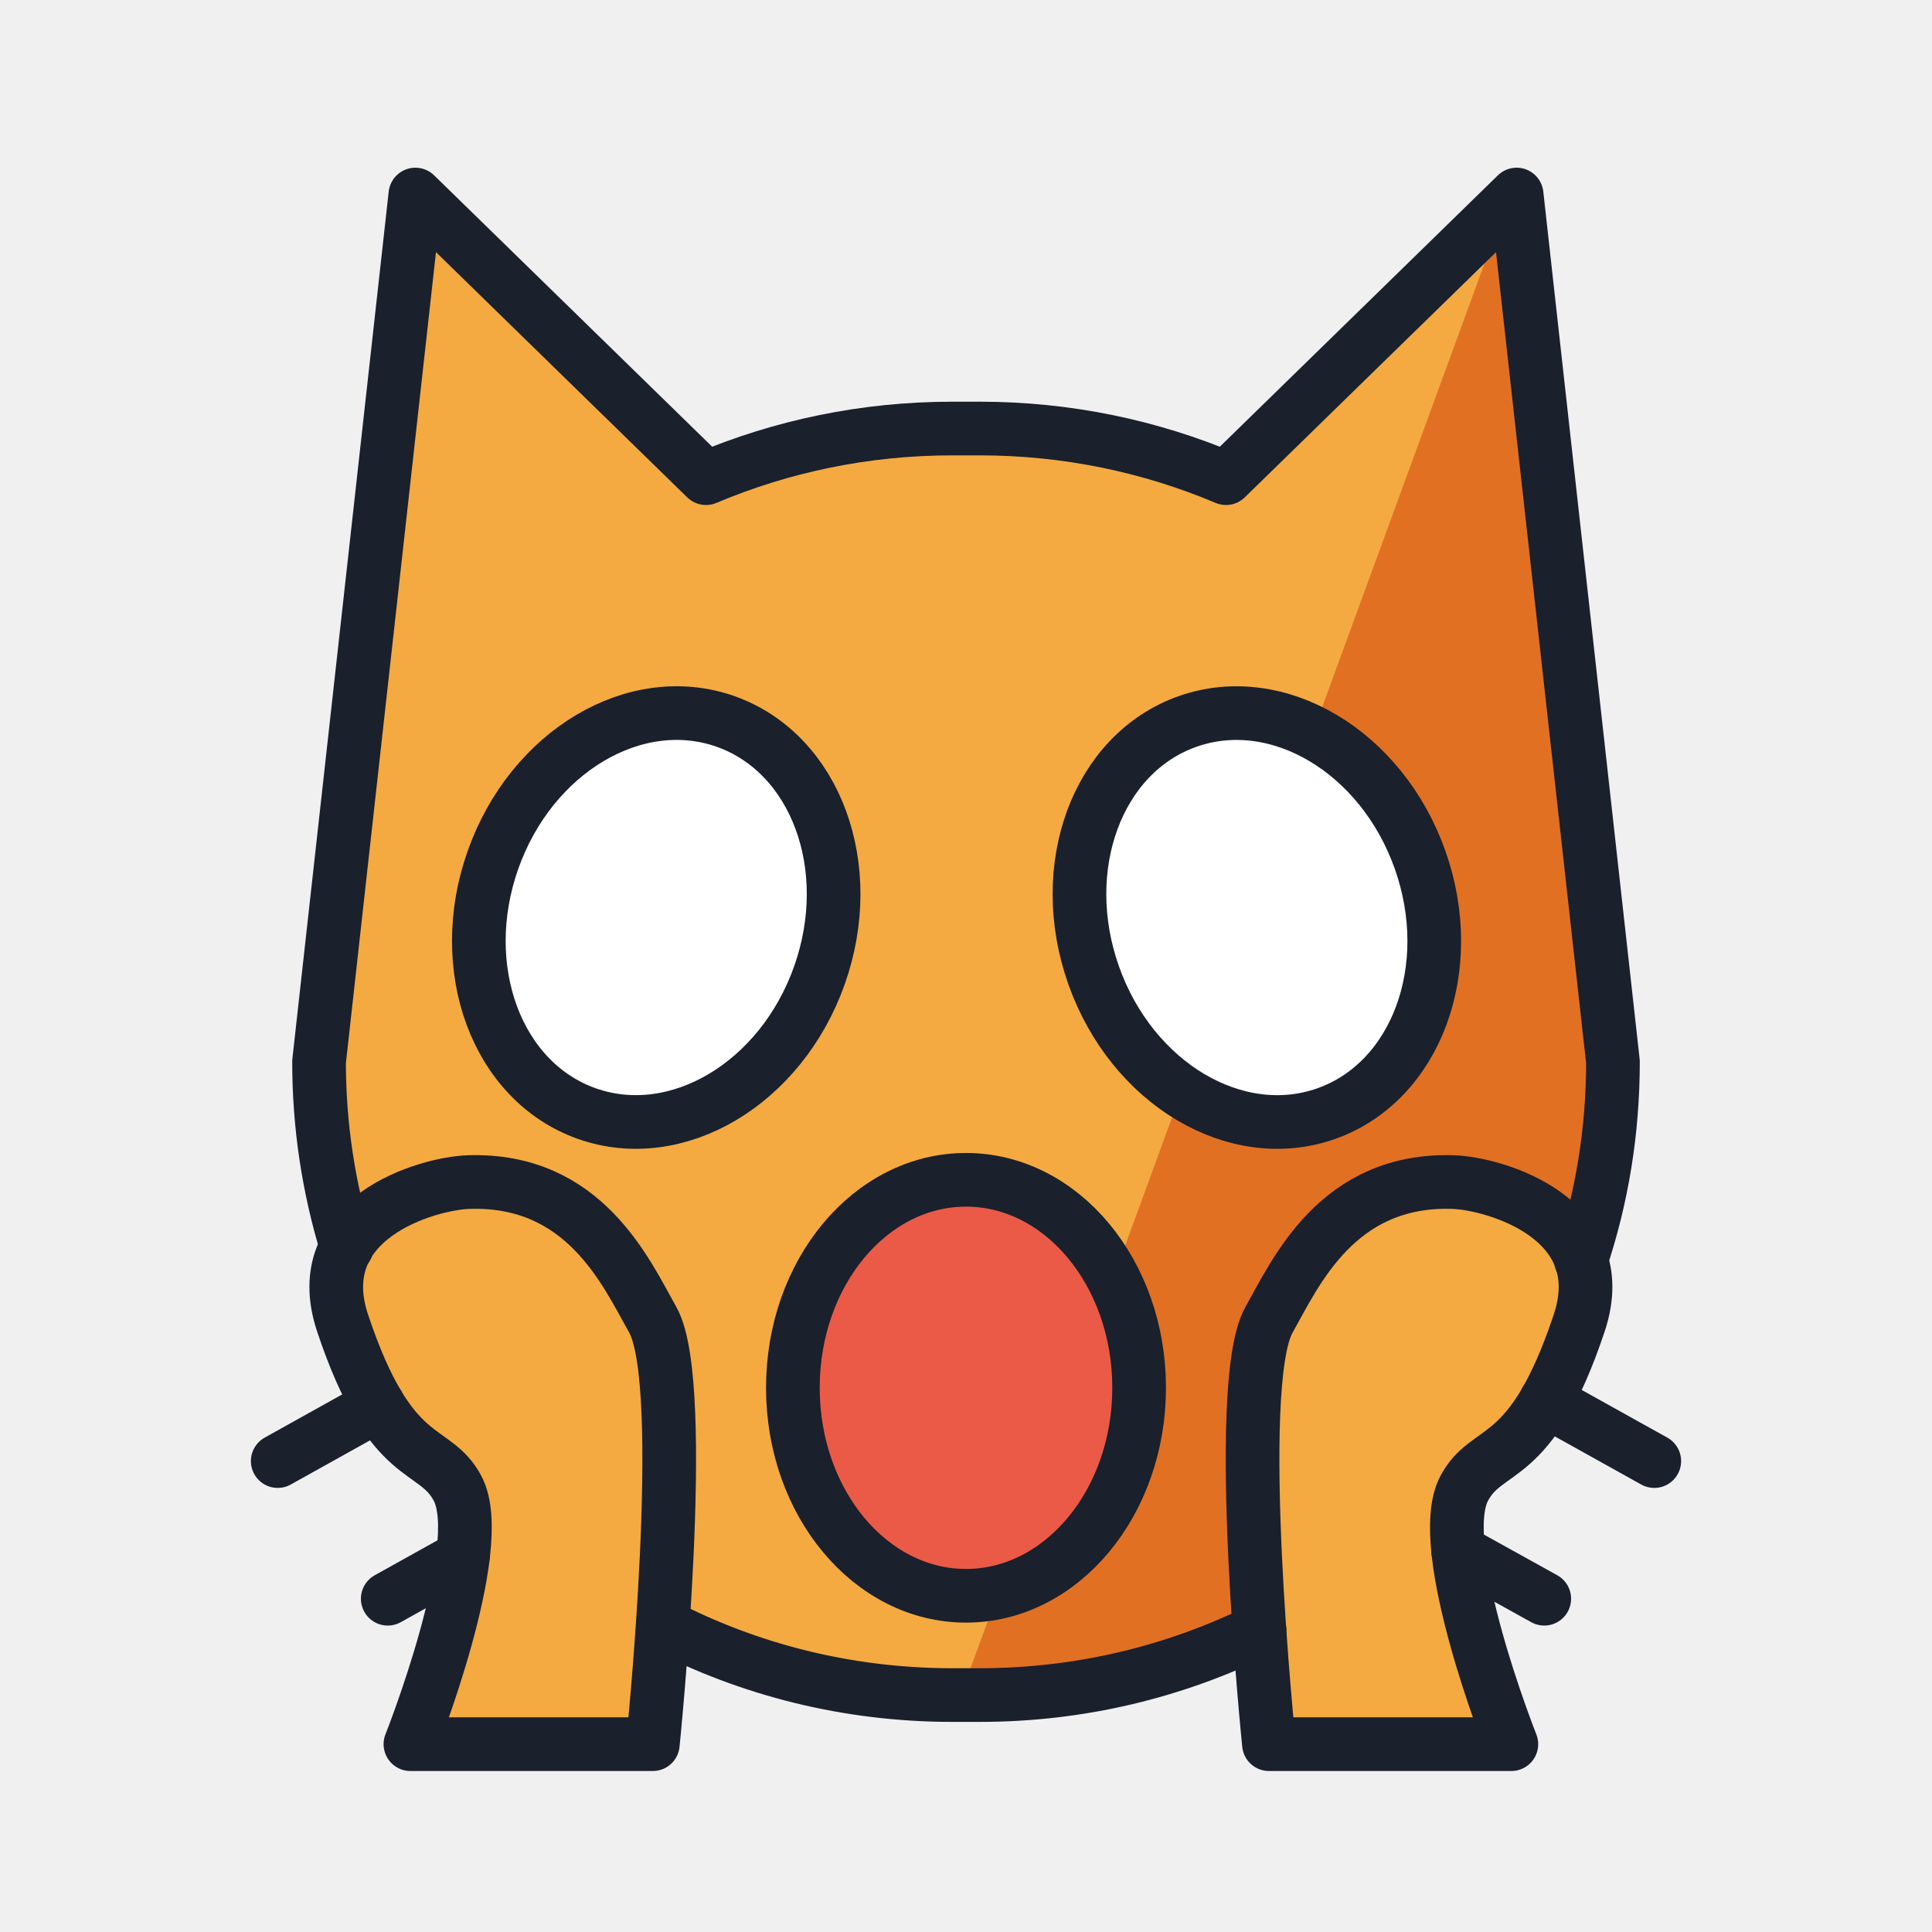
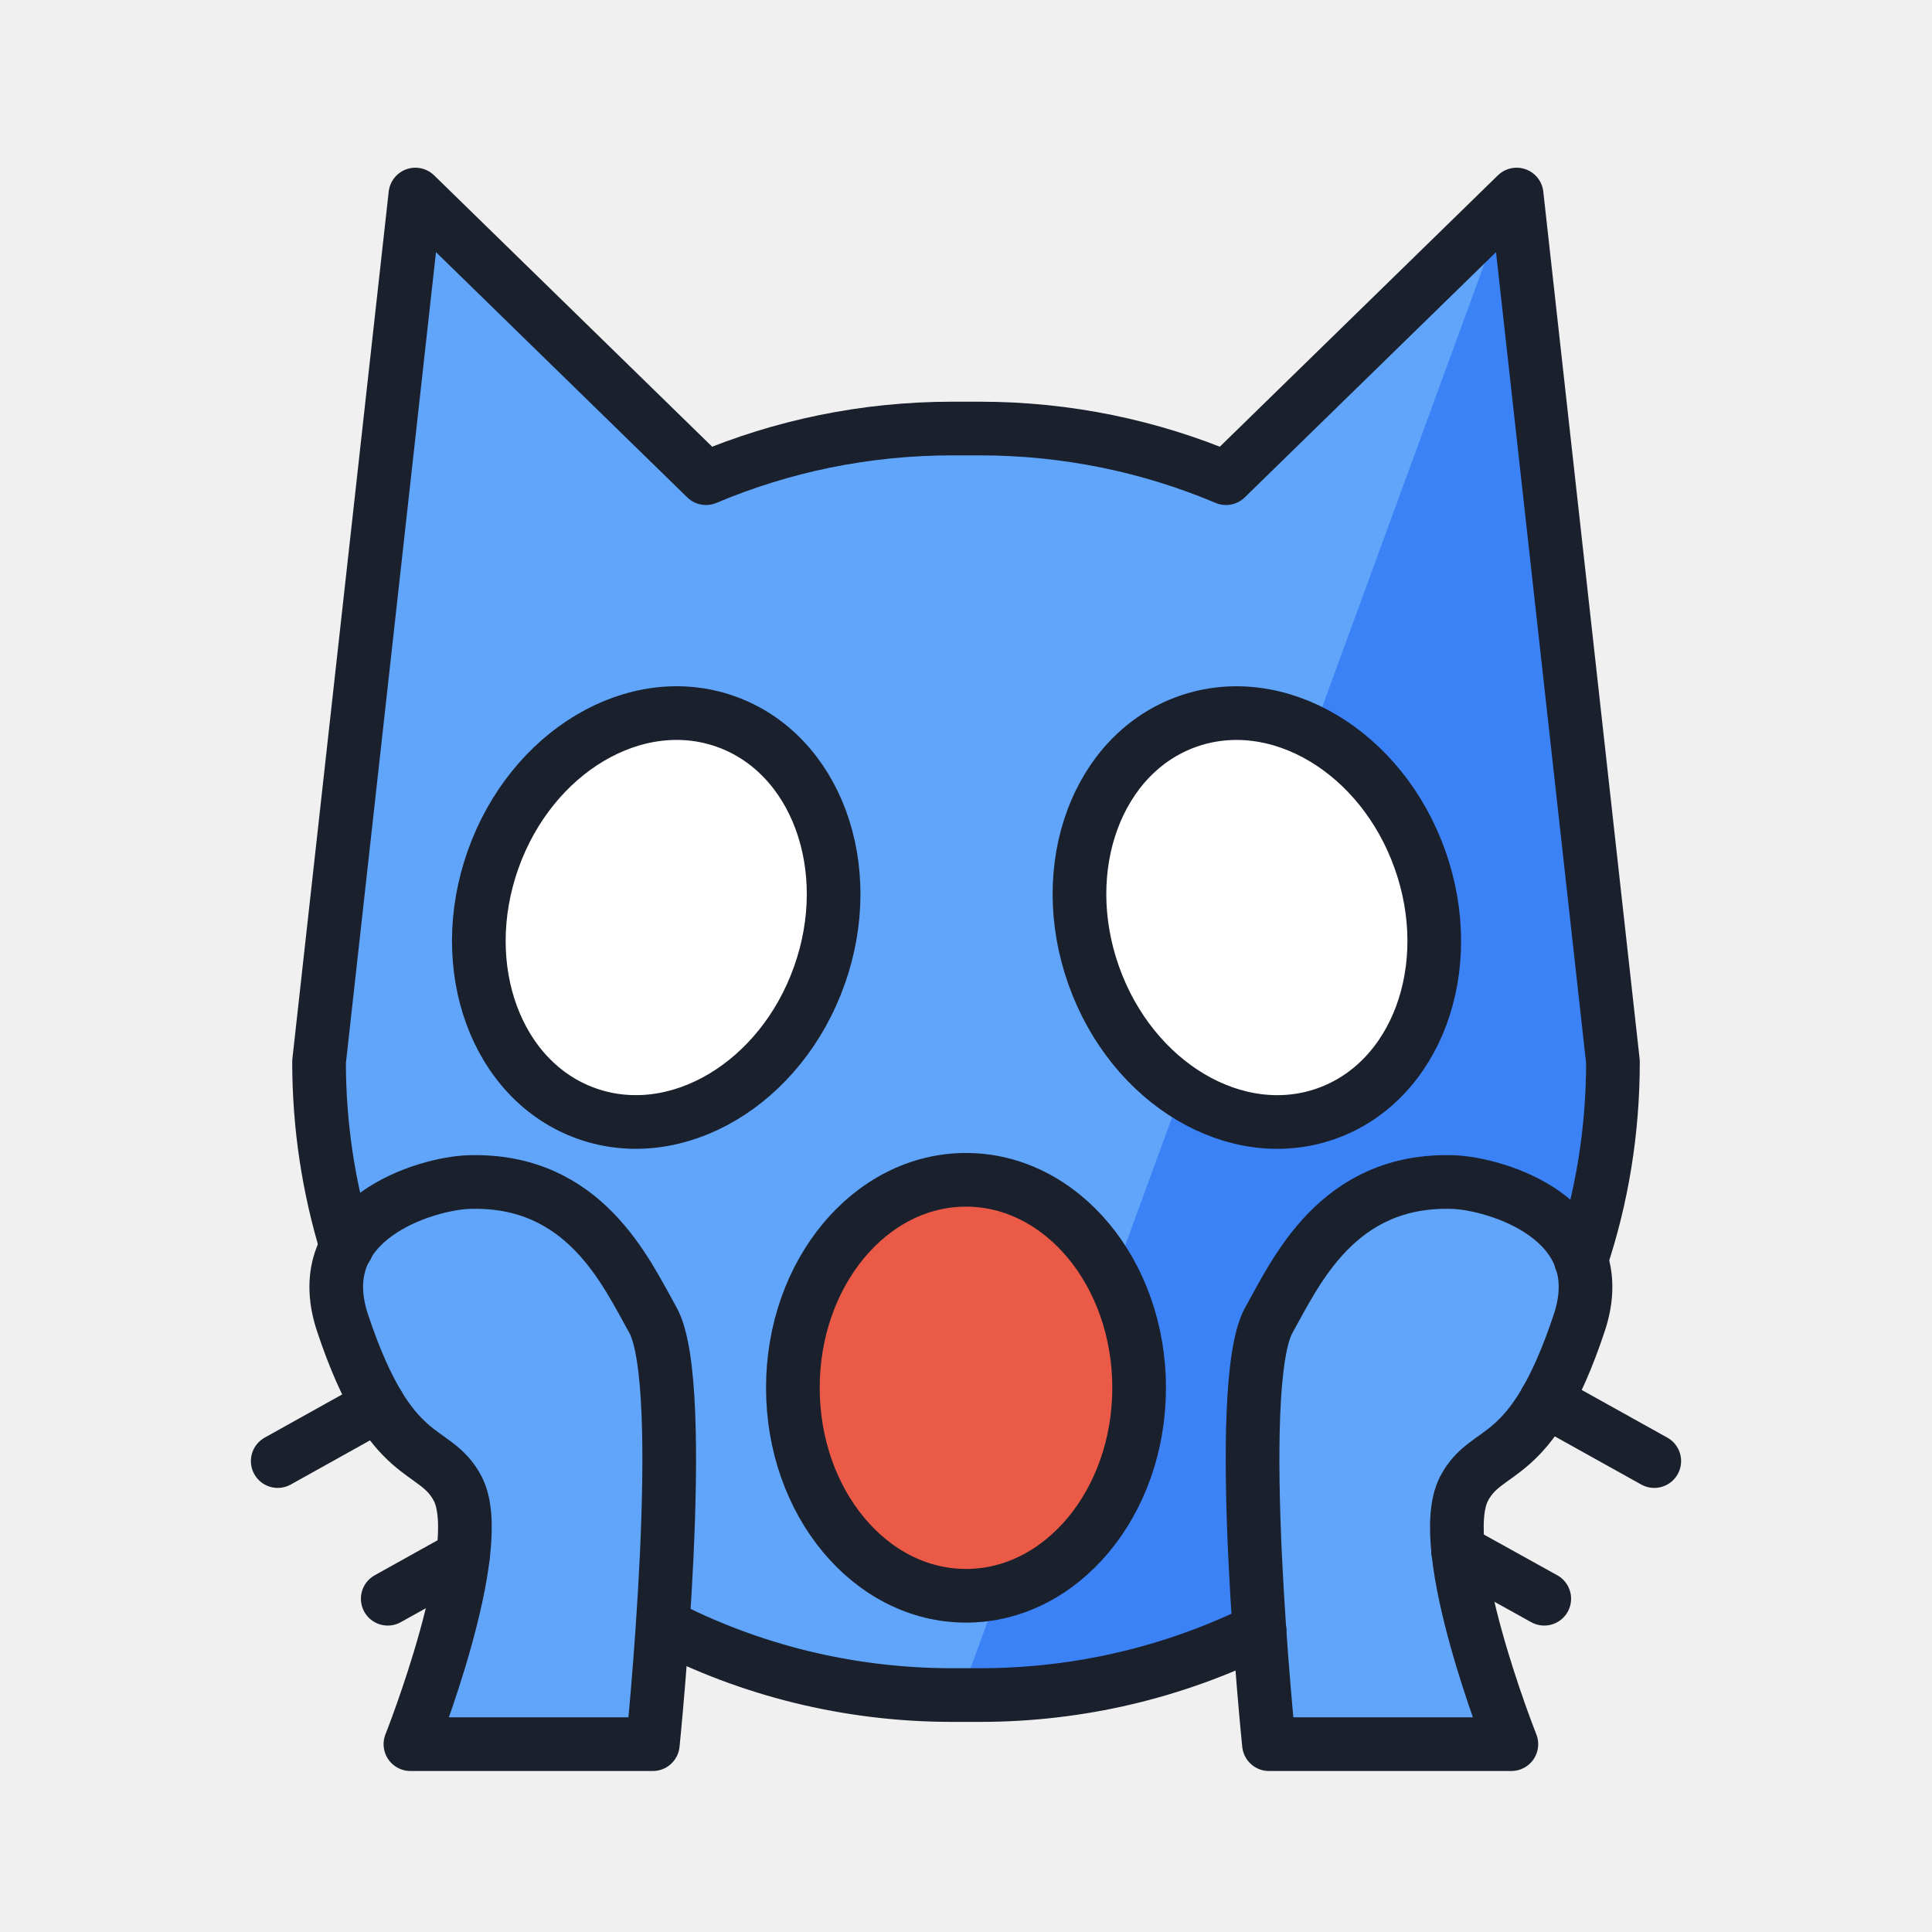
<svg xmlns="http://www.w3.org/2000/svg" id="emoji" viewBox="0 0 72 72">
  <g id="color">
-     <path fill="#F4AA41" d="M58.363,49.283c-3.55,8.995-12.463,14.81-22.897,14.81 c-8.995,0-18.999-5.628-22.548-14.623l-0.124-0.308c-1.126-2.821-0.931-6.275-0.931-9.504l3.618-31.925 l10.078,9.932c2.884-1.231,6.055-1.913,9.383-1.913h1.049c3.328,0,6.5,0.682,9.383,1.913L56.452,6.733 l3.673,33.423c0,3.229-0.62,6.311-1.747,9.133" />
-     <path fill="#E27022" d="M35.465,64.093c10.467,0.338,20.082-5.782,23.632-14.777l0.109-0.228 c1.126-2.821,0.932-6.804,0.932-10.033L56.452,6.733" />
+     <path fill="#60A5FA" d="M58.363,49.283c-3.55,8.995-12.463,14.81-22.897,14.81 c-8.995,0-18.999-5.628-22.548-14.623l-0.124-0.308c-1.126-2.821-0.931-6.275-0.931-9.504l3.618-31.925 l10.078,9.932c2.884-1.231,6.055-1.913,9.383-1.913h1.049c3.328,0,6.5,0.682,9.383,1.913L56.452,6.733 l3.673,33.423c0,3.229-0.62,6.311-1.747,9.133" />
+     <path fill="#3B82F6" d="M35.465,64.093c10.467,0.338,20.082-5.782,23.632-14.777l0.109-0.228 c1.126-2.821,0.932-6.804,0.932-10.033L56.452,6.733" />
    <ellipse cx="36" cy="51.719" rx="6.452" ry="7.751" fill="#EA5A47" />
    <ellipse cx="24.456" cy="34.194" rx="7.751" ry="6.452" transform="matrix(0.3339 -0.9426 0.9426 0.3339 -15.9415 45.8287)" fill="#FFFFFF" />
    <ellipse cx="46.84" cy="34.195" rx="6.452" ry="7.751" transform="matrix(0.9426 -0.3339 0.3339 0.9426 -8.7295 17.6024)" fill="#FFFFFF" />
-     <path fill="#F4AA41" d="M15.295,65h9.034c0,0,1.374-13.369,0-15.81c-0.998-1.774-2.548-5.271-6.853-5.138 c-1.558,0.048-6.011,1.347-4.71,5.251c1.813,5.439,3.422,4.505,4.293,6.178C18.204,57.679,15.295,65,15.295,65z" />
-     <path fill="#F4AA41" d="M56.324,65h-9.034c0,0-1.374-13.369,0-15.81c0.998-1.774,2.548-5.271,6.853-5.138 c1.558,0.048,6.011,1.347,4.71,5.251c-1.813,5.439-3.422,4.505-4.293,6.178C53.415,57.679,56.324,65,56.324,65z" />
+     <path fill="#60A5FA" d="M15.295,65h9.034c0,0,1.374-13.369,0-15.81c-0.998-1.774-2.548-5.271-6.853-5.138 c-1.558,0.048-6.011,1.347-4.71,5.251c1.813,5.439,3.422,4.505,4.293,6.178C18.204,57.679,15.295,65,15.295,65z" />
+     <path fill="#60A5FA" d="M56.324,65h-9.034c0,0-1.374-13.369,0-15.81c0.998-1.774,2.548-5.271,6.853-5.138 c1.558,0.048,6.011,1.347,4.71,5.251c-1.813,5.439-3.422,4.505-4.293,6.178C53.415,57.679,56.324,65,56.324,65z" />
  </g>
  <g id="hair" />
  <g id="skin" />
  <g id="skin-shadow" />
  <g id="line">
    <line x1="61.65" x2="57.61" y1="54.45" y2="52.2" fill="none" stroke="#1A202C" stroke-linecap="round" stroke-linejoin="round" stroke-miterlimit="10" stroke-width="2" />
    <line x1="57.55" x2="54.34" y1="59.58" y2="57.8" fill="none" stroke="#1A202C" stroke-linecap="round" stroke-linejoin="round" stroke-miterlimit="10" stroke-width="2" />
    <path fill="none" stroke="#1A202C" stroke-linecap="round" stroke-linejoin="round" stroke-miterlimit="10" stroke-width="2" d="M12.92,46.48c0,0-0.01-0.01,0-0.01c-0.67-2.19-1.03-4.5-1.03-6.9l3.59-32.32l10.83,10.57c2.82-1.19,5.92-1.85,9.18-1.85h1.02 c3.26,0,6.36,0.66,9.18,1.85l10.83-10.57l3.59,32.32c0,2.59-0.41,5.07-1.19,7.4" />
    <path fill="none" stroke="#1A202C" stroke-linecap="round" stroke-linejoin="round" stroke-miterlimit="10" stroke-width="2" d="M24.7,60.56c3.23,1.67,6.9,2.61,10.79,2.61h1.02c3.75,0,7.28-0.87,10.43-2.42" />
    <line x1="14.1" x2="10.35" y1="52.36" y2="54.45" fill="none" stroke="#1A202C" stroke-linecap="round" stroke-linejoin="round" stroke-miterlimit="10" stroke-width="2" />
    <line x1="17.25" x2="14.45" y1="58.02" y2="59.58" fill="none" stroke="#1A202C" stroke-linecap="round" stroke-linejoin="round" stroke-miterlimit="10" stroke-width="2" />
    <ellipse cx="36" cy="51.719" rx="6.452" ry="7.751" fill="none" stroke="#1A202C" stroke-linecap="round" stroke-linejoin="round" stroke-miterlimit="10" stroke-width="2" />
    <ellipse cx="24.456" cy="34.194" rx="7.751" ry="6.452" transform="matrix(0.3339 -0.9426 0.9426 0.3339 -15.9415 45.8287)" fill="none" stroke="#1A202C" stroke-linecap="round" stroke-linejoin="round" stroke-miterlimit="10" stroke-width="2" />
    <ellipse cx="46.84" cy="34.195" rx="6.452" ry="7.751" transform="matrix(0.9426 -0.3339 0.3339 0.9426 -8.7295 17.6024)" fill="none" stroke="#1A202C" stroke-linecap="round" stroke-linejoin="round" stroke-miterlimit="10" stroke-width="2" />
    <path fill="none" stroke="#1A202C" stroke-linecap="round" stroke-linejoin="round" stroke-miterlimit="10" stroke-width="2" d="M15.295,65h9.034c0,0,1.374-13.369,0-15.81c-0.998-1.774-2.548-5.271-6.853-5.138 c-1.558,0.048-6.011,1.347-4.71,5.251c1.813,5.439,3.422,4.505,4.293,6.178C18.204,57.679,15.295,65,15.295,65z" />
    <path fill="none" stroke="#1A202C" stroke-linecap="round" stroke-linejoin="round" stroke-miterlimit="10" stroke-width="2" d="M56.324,65h-9.034c0,0-1.374-13.369,0-15.81c0.998-1.774,2.548-5.271,6.853-5.138 c1.558,0.048,6.011,1.347,4.71,5.251c-1.813,5.439-3.422,4.505-4.293,6.178C53.415,57.679,56.324,65,56.324,65z" />
  </g>
</svg>
